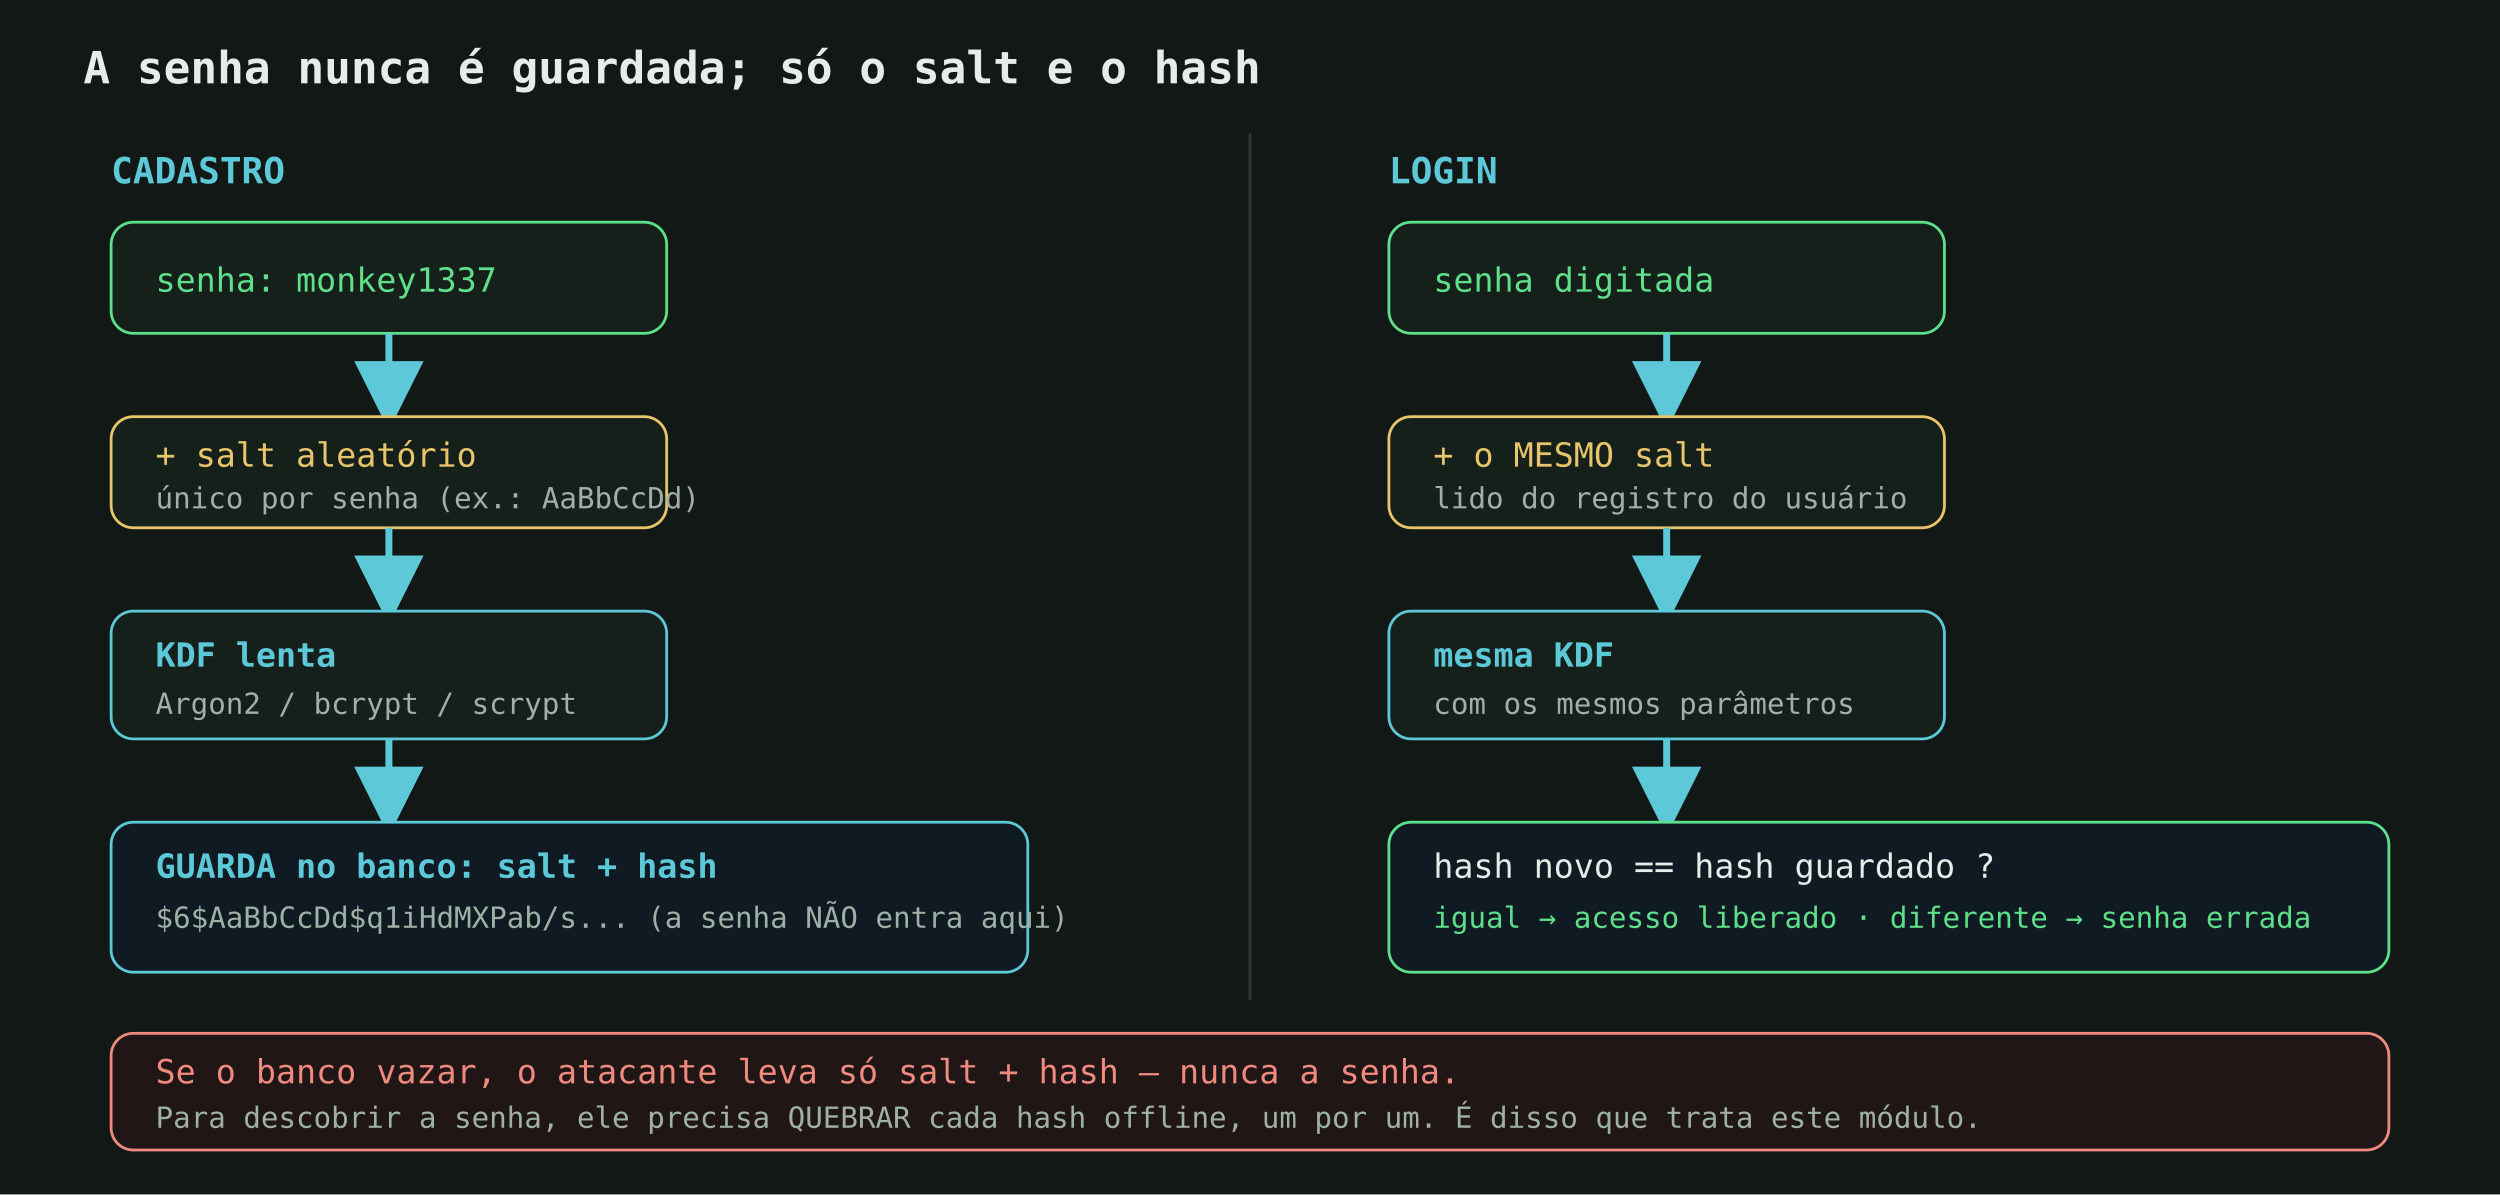
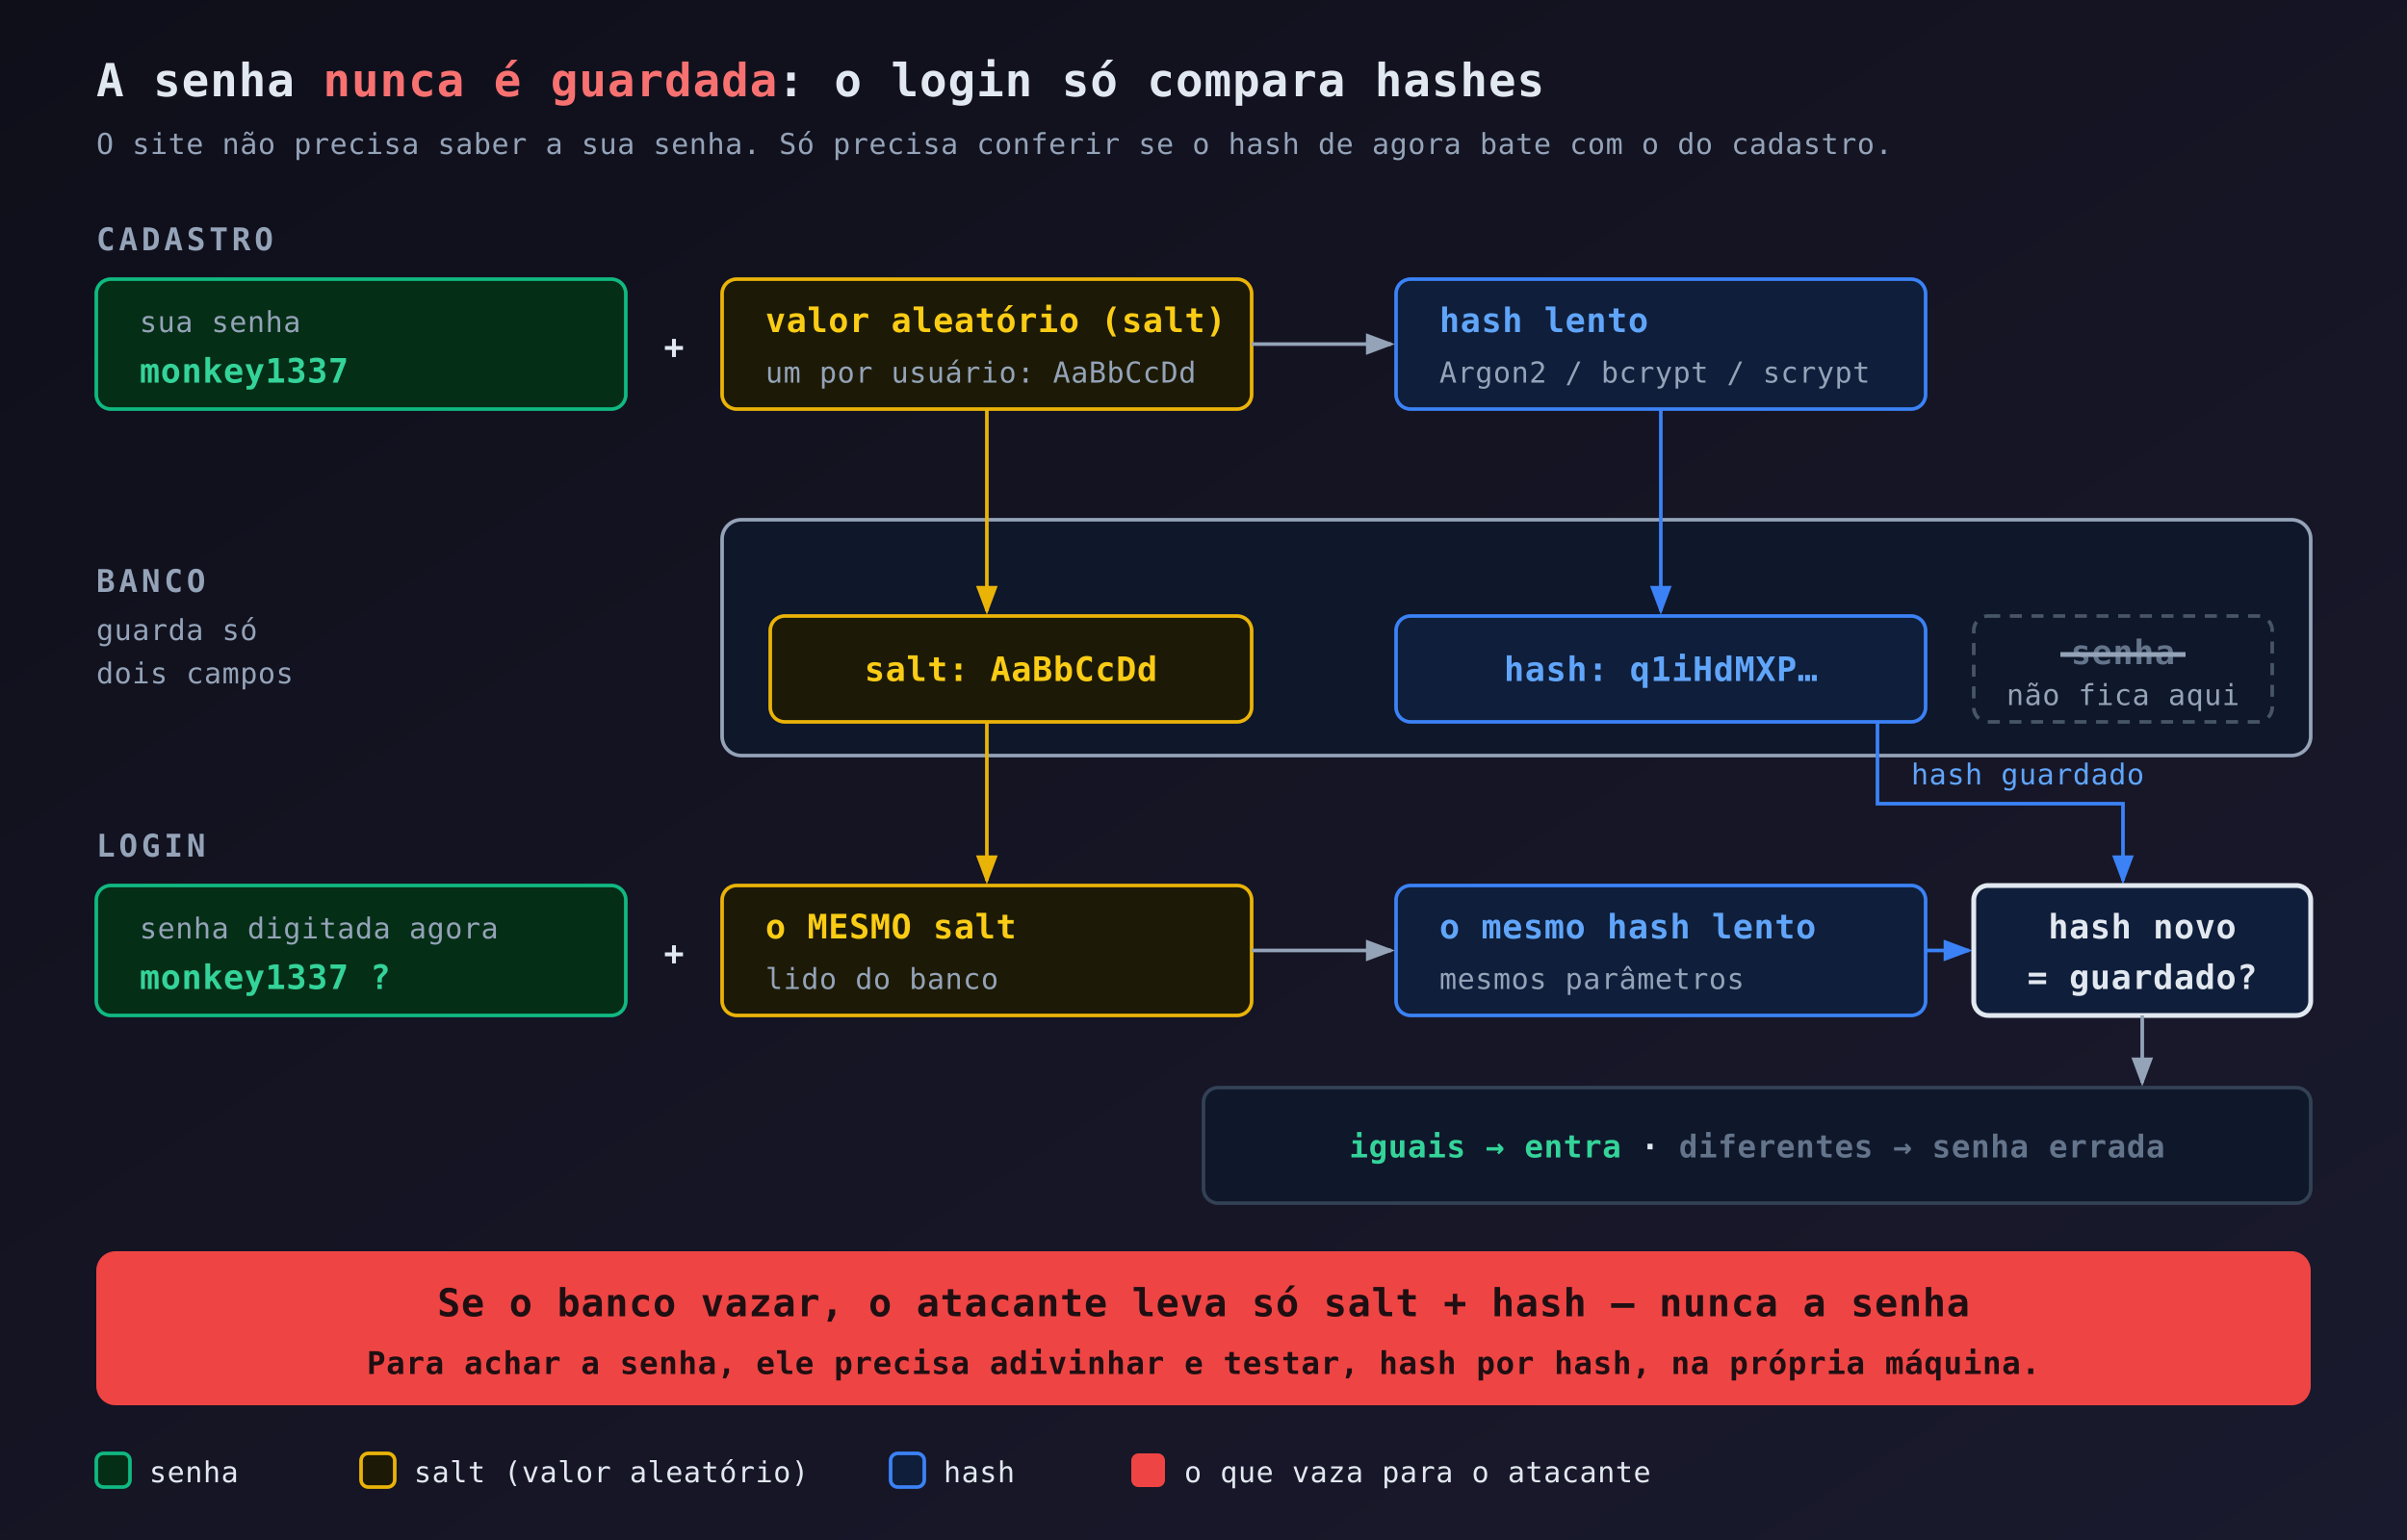
- <svg xmlns="http://www.w3.org/2000/svg" viewBox="0 0 900 430" role="img" aria-labelledby="t d">
+ <svg xmlns="http://www.w3.org/2000/svg" viewBox="0 0 1000 640" width="1000" height="640" role="img" aria-labelledby="t d">
  <style>
-     text { font-family: ui-monospace, "DejaVu Sans Mono", Menlo, Consolas, monospace; fill: #e6ede8; }
-     .t { font-size: 16px; font-weight: 700; }
-     .h { font-size: 13px; font-weight: 700; fill: #5cc8d8; }
-     .b { font-size: 12px; }
-     .s { font-size: 10.5px; fill: #9fb0a6; }
-     .g { fill: #5ee08a; }
-     .y { fill: #e8c46a; }
-     .r { fill: #f08a7e; }
-     .fw { stroke: #5cc8d8; stroke-width: 2.5; marker-end: url(#ar); fill: none; }
+     text { font-family: 'SF Mono', 'Fira Code', 'Cascadia Code', 'DejaVu Sans Mono', 'Courier New', monospace; fill: #e2e8f0; letter-spacing: 0.02em; }
+     .title { font-size: 19px; font-weight: 700; }
+     .sec { font-size: 13px; font-weight: 700; fill: #94a3b8; letter-spacing: 0.12em; }
+     .b { font-size: 14px; font-weight: 700; }
+     .s { font-size: 12px; fill: #94a3b8; }
+     .grn { fill: #34d399; }
+     .yel { fill: #facc15; }
+     .blu { fill: #60a5fa; }
+     .red { fill: #f87171; }
+     .mut { fill: #64748b; }
+     .ink { fill: #1f0f12; }
  </style>
  <defs>
-     <marker id="ar" markerWidth="10" markerHeight="10" refX="8" refY="5" orient="auto">
-       <path d="M0,0 L10,5 L0,10 z" fill="#5cc8d8" />
+     <linearGradient id="bg-grad" x1="0%" y1="0%" x2="100%" y2="100%">
+       <stop offset="0%" stop-color="#0f0f1a" />
+       <stop offset="100%" stop-color="#1a1a2e" />
+     </linearGradient>
+     <marker id="arrow-gray" markerWidth="8" markerHeight="6" refX="7" refY="3" orient="auto">
+       <polygon points="0 0, 8 3, 0 6" fill="#94a3b8" />
+     </marker>
+     <marker id="arrow-yellow" markerWidth="8" markerHeight="6" refX="7" refY="3" orient="auto">
+       <polygon points="0 0, 8 3, 0 6" fill="#eab308" />
+     </marker>
+     <marker id="arrow-blue" markerWidth="8" markerHeight="6" refX="7" refY="3" orient="auto">
+       <polygon points="0 0, 8 3, 0 6" fill="#3b82f6" />
    </marker>
  </defs>
-   <rect width="900" height="430" fill="#121815" />
-   <text class="t" x="30" y="30">A senha nunca é guardada; só o salt e o hash</text>
-   <text class="h" x="40" y="66">CADASTRO</text>
-   <text class="h" x="500" y="66">LOGIN</text>
-   <line x1="450" y1="48" x2="450" y2="360" stroke="#2b3a31" stroke-width="1" />
-   <rect x="40" y="80" width="200" height="40" rx="8" fill="#16201b" stroke="#5ee08a" />
-   <text class="b g" x="56" y="105">senha: monkey1337</text>
-   <path class="fw" d="M140,120 L140,150" />
-   <rect x="40" y="150" width="200" height="40" rx="8" fill="#16201b" stroke="#e8c46a" />
-   <text class="b y" x="56" y="168">+ salt aleatório</text>
-   <text class="s" x="56" y="183">único por senha (ex.: AaBbCcDd)</text>
-   <path class="fw" d="M140,190 L140,220" />
-   <rect x="40" y="220" width="200" height="46" rx="8" fill="#16201b" stroke="#5cc8d8" />
-   <text class="b h" x="56" y="240">KDF lenta</text>
-   <text class="s" x="56" y="257">Argon2 / bcrypt / scrypt</text>
-   <path class="fw" d="M140,266 L140,296" />
-   <rect x="40" y="296" width="330" height="54" rx="8" fill="#101a22" stroke="#5cc8d8" />
-   <text class="b h" x="56" y="316">GUARDA no banco: salt + hash</text>
-   <text class="s" x="56" y="334">$6$AaBbCcDd$q1iHdMXPab/s... (a senha NÃO entra aqui)</text>
-   <rect x="500" y="80" width="200" height="40" rx="8" fill="#16201b" stroke="#5ee08a" />
-   <text class="b g" x="516" y="105">senha digitada</text>
-   <path class="fw" d="M600,120 L600,150" />
-   <rect x="500" y="150" width="200" height="40" rx="8" fill="#16201b" stroke="#e8c46a" />
-   <text class="b y" x="516" y="168">+ o MESMO salt</text>
-   <text class="s" x="516" y="183">lido do registro do usuário</text>
-   <path class="fw" d="M600,190 L600,220" />
-   <rect x="500" y="220" width="200" height="46" rx="8" fill="#16201b" stroke="#5cc8d8" />
-   <text class="b h" x="516" y="240">mesma KDF</text>
-   <text class="s" x="516" y="257">com os mesmos parâmetros</text>
-   <path class="fw" d="M600,266 L600,296" />
-   <rect x="500" y="296" width="360" height="54" rx="8" fill="#101a22" stroke="#5ee08a" />
-   <text class="b" x="516" y="316">hash novo == hash guardado ?</text>
-   <text class="s g" x="516" y="334">igual → acesso liberado · diferente → senha errada</text>
-   <rect x="40" y="372" width="820" height="42" rx="8" fill="#201616" stroke="#f08a7e" />
-   <text class="b r" x="56" y="390">Se o banco vazar, o atacante leva só salt + hash — nunca a senha.</text>
-   <text class="s" x="56" y="406">Para descobrir a senha, ele precisa QUEBRAR cada hash offline, um por um. É disso que trata este módulo.</text>
+   <rect width="1000" height="640" fill="url(#bg-grad)" />
+   <text class="title" x="40" y="40">A senha <tspan class="red">nunca é guardada</tspan>: o login só compara hashes</text>
+   <text class="s" x="40" y="64">O site não precisa saber a sua senha. Só precisa conferir se o hash de agora bate com o do cadastro.</text>
+   <text class="sec" x="40" y="104">CADASTRO</text>
+   <rect x="40" y="116" width="220" height="54" rx="6" fill="#052e16" stroke="#10b981" stroke-width="1.5" />
+   <text class="s" x="58" y="138">sua senha</text>
+   <text class="b grn" x="58" y="159">monkey1337</text>
+   <text class="b" x="280" y="149" text-anchor="middle">+</text>
+   <rect x="300" y="116" width="220" height="54" rx="6" fill="#1c1a06" stroke="#eab308" stroke-width="1.5" />
+   <text class="b yel" x="318" y="138">valor aleatório (salt)</text>
+   <text class="s" x="318" y="159">um por usuário: AaBbCcDd</text>
+   <path d="M520,143 H578" stroke="#94a3b8" stroke-width="1.5" fill="none" marker-end="url(#arrow-gray)" />
+   <rect x="580" y="116" width="220" height="54" rx="6" fill="#0f1e3a" stroke="#3b82f6" stroke-width="1.5" />
+   <text class="b blu" x="598" y="138">hash lento</text>
+   <text class="s" x="598" y="159">Argon2 / bcrypt / scrypt</text>
+   <rect data-graph-role="container" x="300" y="216" width="660" height="98" rx="8" fill="#0f172a" stroke="#94a3b8" stroke-width="1.5" />
+   <text class="sec" x="40" y="246">BANCO</text>
+   <text class="s" x="40" y="266">guarda só</text>
+   <text class="s" x="40" y="284">dois campos</text>
+   <rect x="320" y="256" width="200" height="44" rx="6" fill="#1c1a06" stroke="#eab308" stroke-width="1.5" />
+   <text class="b yel" x="420" y="283" text-anchor="middle">salt: AaBbCcDd</text>
+   <rect x="580" y="256" width="220" height="44" rx="6" fill="#0f1e3a" stroke="#3b82f6" stroke-width="1.5" />
+   <text class="b blu" x="690" y="283" text-anchor="middle">hash: q1iHdMXP…</text>
+   <rect x="820" y="256" width="124" height="44" rx="6" fill="#0f172a" stroke="#475569" stroke-width="1.5" stroke-dasharray="5 4" />
+   <text class="b mut" x="882" y="276" text-anchor="middle">senha</text>
+   <path d="M856,272 H908" stroke="#94a3b8" stroke-width="2" />
+   <text class="s" x="882" y="293" text-anchor="middle">não fica aqui</text>
+   <path d="M410,170 V254" stroke="#eab308" stroke-width="1.5" fill="none" marker-end="url(#arrow-yellow)" />
+   <path d="M690,170 V254" stroke="#3b82f6" stroke-width="1.5" fill="none" marker-end="url(#arrow-blue)" />
+   <text class="sec" x="40" y="356">LOGIN</text>
+   <path d="M410,300 V366" stroke="#eab308" stroke-width="1.5" fill="none" marker-end="url(#arrow-yellow)" />
+   <path d="M780,300 V334 H882 V366" stroke="#3b82f6" stroke-width="1.5" fill="none" marker-end="url(#arrow-blue)" />
+   <text class="s blu" x="794" y="326">hash guardado</text>
+   <rect x="40" y="368" width="220" height="54" rx="6" fill="#052e16" stroke="#10b981" stroke-width="1.5" />
+   <text class="s" x="58" y="390">senha digitada agora</text>
+   <text class="b grn" x="58" y="411">monkey1337 ?</text>
+   <text class="b" x="280" y="401" text-anchor="middle">+</text>
+   <rect x="300" y="368" width="220" height="54" rx="6" fill="#1c1a06" stroke="#eab308" stroke-width="1.5" />
+   <text class="b yel" x="318" y="390">o MESMO salt</text>
+   <text class="s" x="318" y="411">lido do banco</text>
+   <path d="M520,395 H578" stroke="#94a3b8" stroke-width="1.5" fill="none" marker-end="url(#arrow-gray)" />
+   <rect x="580" y="368" width="220" height="54" rx="6" fill="#0f1e3a" stroke="#3b82f6" stroke-width="1.5" />
+   <text class="b blu" x="598" y="390">o mesmo hash lento</text>
+   <text class="s" x="598" y="411">mesmos parâmetros</text>
+   <path d="M800,395 H818" stroke="#3b82f6" stroke-width="1.5" fill="none" marker-end="url(#arrow-blue)" />
+   <rect x="820" y="368" width="140" height="54" rx="6" fill="#0f1e3a" stroke="#e2e8f0" stroke-width="2" />
+   <text class="b" x="890" y="390" text-anchor="middle">hash novo</text>
+   <text class="b" x="890" y="411" text-anchor="middle">= guardado?</text>
+   <path d="M890,422 V450" stroke="#94a3b8" stroke-width="1.5" fill="none" marker-end="url(#arrow-gray)" />
+   <rect x="500" y="452" width="460" height="48" rx="6" fill="#0f172a" stroke="#334155" stroke-width="1.5" />
+   <text x="730" y="481" text-anchor="middle" font-size="13" font-weight="700">
+     <tspan class="grn">iguais → entra</tspan>  ·  <tspan class="mut">diferentes → senha errada</tspan>
+   </text>
+   <rect x="40" y="520" width="920" height="64" rx="8" fill="#ef4444" />
+   <text class="ink" x="500" y="547" text-anchor="middle" font-size="16" font-weight="700">Se o banco vazar, o atacante leva só salt + hash — nunca a senha</text>
+   <text class="ink" x="500" y="571" text-anchor="middle" font-size="13" font-weight="700">Para achar a senha, ele precisa adivinhar e testar, hash por hash, na própria máquina.</text>
+   <g class="s">
+     <rect x="40" y="604" width="14" height="14" rx="3" fill="#052e16" stroke="#10b981" stroke-width="1.5" />
+     <text x="62" y="616">senha</text>
+     <rect x="150" y="604" width="14" height="14" rx="3" fill="#1c1a06" stroke="#eab308" stroke-width="1.5" />
+     <text x="172" y="616">salt (valor aleatório)</text>
+     <rect x="370" y="604" width="14" height="14" rx="3" fill="#0f1e3a" stroke="#3b82f6" stroke-width="1.5" />
+     <text x="392" y="616">hash</text>
+     <rect x="470" y="604" width="14" height="14" rx="3" fill="#ef4444" />
+     <text x="492" y="616">o que vaza para o atacante</text>
+   </g>
</svg>
